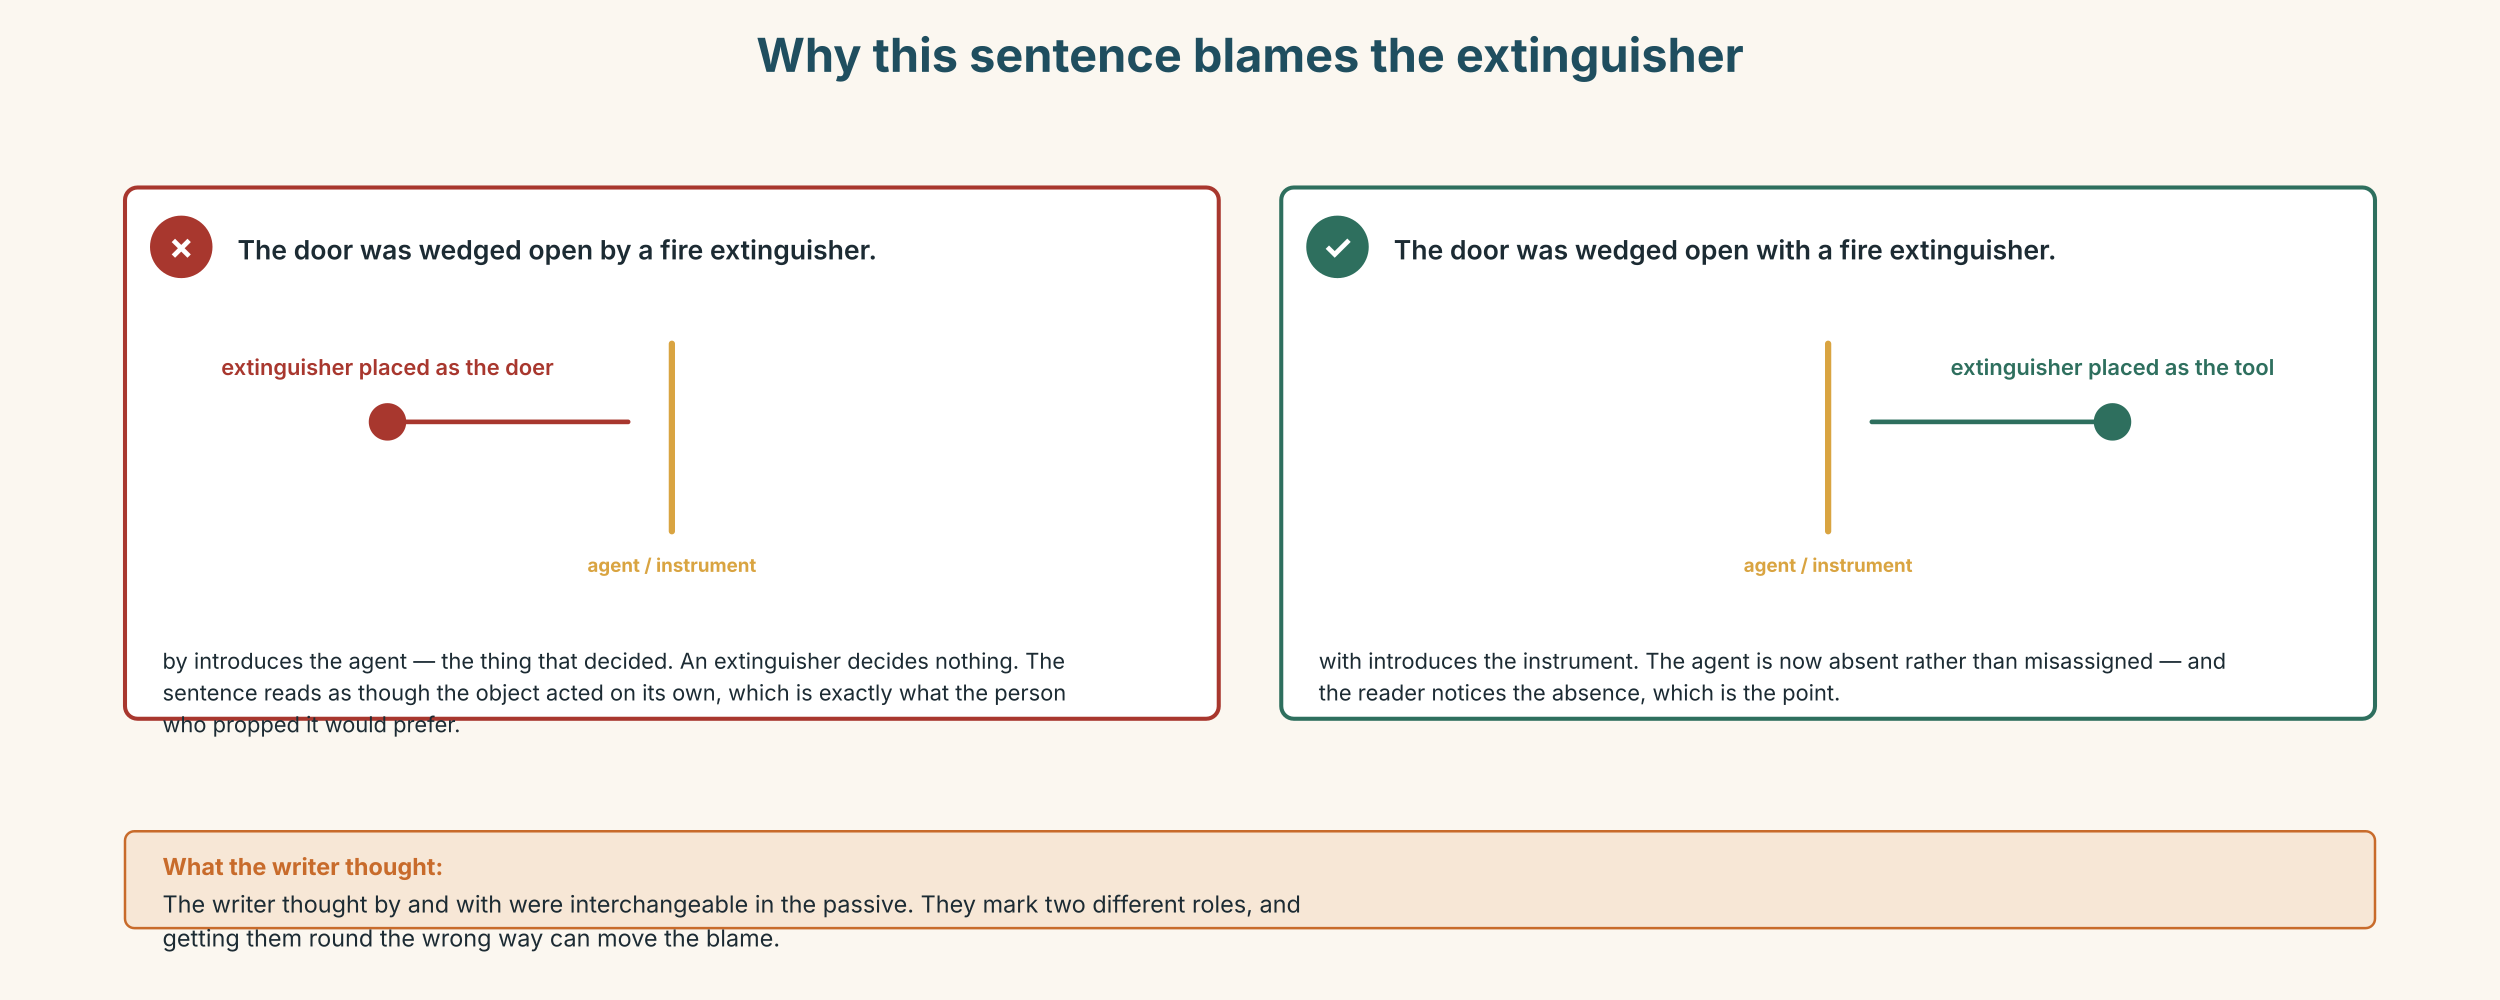
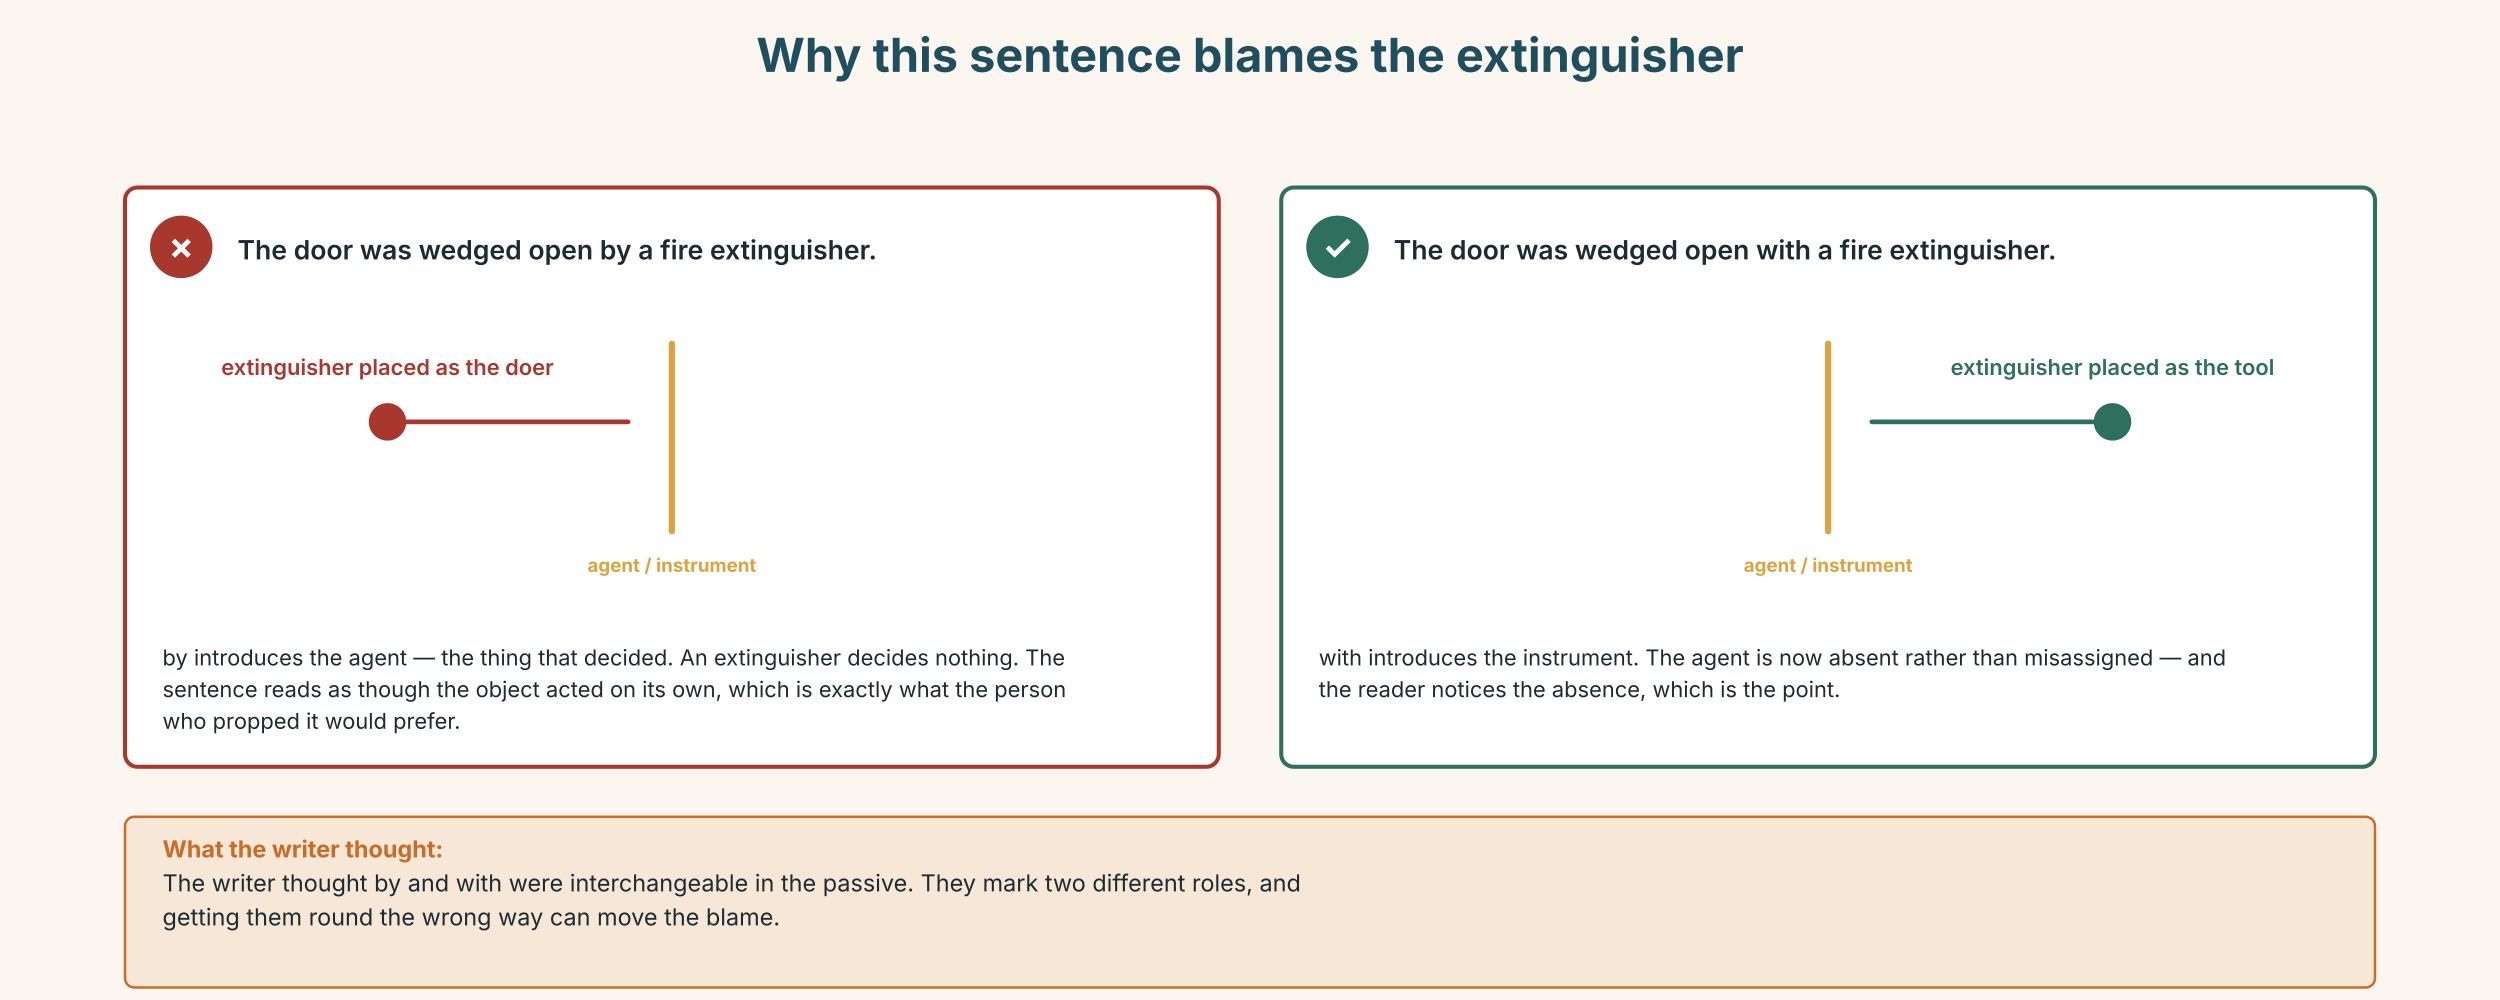
<svg xmlns="http://www.w3.org/2000/svg" width="1600" height="640" viewBox="0 0 1600 640">
  <g id="00_ground">
    <rect x="0" y="0" width="1600" height="640" rx="0" fill="#FBF7F0" />
  </g>
  <g id="10_context">
-     <rect x="80.0" y="120" width="700.0" height="340" rx="8" fill="#FFFFFF" stroke="#A8372E" stroke-width="2.6" />
+     <rect x="80.0" y="120" width="700.0" height="370.75" rx="8" fill="#FFFFFF" stroke="#A8372E" stroke-width="2.6" />
    <circle cx="116.0" cy="158" r="20" fill="#A8372E" />
    <text x="116.0" y="166" font-family="Inter, DejaVu Sans, sans-serif" font-size="22" fill="#FFFFFF" text-anchor="middle" font-weight="700" font-style="normal">✗</text>
-     <rect x="820.0" y="120" width="700.0" height="340" rx="8" fill="#FFFFFF" stroke="#2E6F5E" stroke-width="2.6" />
+     <rect x="820.0" y="120" width="700.0" height="370.75" rx="8" fill="#FFFFFF" stroke="#2E6F5E" stroke-width="2.6" />
    <circle cx="856.0" cy="158" r="20" fill="#2E6F5E" />
    <text x="856.0" y="166" font-family="Inter, DejaVu Sans, sans-serif" font-size="22" fill="#FFFFFF" text-anchor="middle" font-weight="700" font-style="normal">✓</text>
  </g>
  <g id="20_subject">
    <text x="152.0" y="166" font-family="Inter, DejaVu Sans, sans-serif" font-size="17" fill="#1C2B33" text-anchor="start" font-weight="600" font-style="normal">The door was wedged open by a fire extinguisher.</text>
    <line x1="430.0" y1="220" x2="430.0" y2="340" stroke="#D9A441" stroke-width="4" stroke-linecap="round" />
    <text x="430.0" y="366" font-family="Inter, DejaVu Sans, sans-serif" font-size="12" fill="#D9A441" text-anchor="middle" font-weight="700" font-style="normal">agent / instrument</text>
    <circle cx="248.0" cy="270" r="12" fill="#A8372E" />
    <path d="M 248.0 270 L 402.0 270" fill="none" stroke="#A8372E" stroke-width="3" stroke-linecap="round" stroke-linejoin="round" />
    <text x="248.0" y="240" font-family="Inter, DejaVu Sans, sans-serif" font-size="14" fill="#A8372E" text-anchor="middle" font-weight="600" font-style="normal">extinguisher placed as the doer</text>
-     <text x="104.0" y="428.0" font-family="Inter, DejaVu Sans, sans-serif" font-size="14" fill="#1C2B33" text-anchor="start" font-weight="400" font-style="normal">by introduces the agent — the thing that decided. An extinguisher decides nothing. The</text>
-     <text x="104.0" y="448.3" font-family="Inter, DejaVu Sans, sans-serif" font-size="14" fill="#1C2B33" text-anchor="start" font-weight="400" font-style="normal">sentence reads as though the object acted on its own, which is exactly what the person</text>
-     <text x="104.0" y="468.6" font-family="Inter, DejaVu Sans, sans-serif" font-size="14" fill="#1C2B33" text-anchor="start" font-weight="400" font-style="normal">who propped it would prefer.</text>
+     <text x="104.0" y="425.85" font-family="Inter, DejaVu Sans, sans-serif" font-size="14" fill="#1C2B33" text-anchor="start" font-weight="400" font-style="normal">by introduces the agent — the thing that decided. An extinguisher decides nothing. The</text>
+     <text x="104.0" y="446.15" font-family="Inter, DejaVu Sans, sans-serif" font-size="14" fill="#1C2B33" text-anchor="start" font-weight="400" font-style="normal">sentence reads as though the object acted on its own, which is exactly what the person</text>
+     <text x="104.0" y="466.45" font-family="Inter, DejaVu Sans, sans-serif" font-size="14" fill="#1C2B33" text-anchor="start" font-weight="400" font-style="normal">who propped it would prefer.</text>
    <text x="892.0" y="166" font-family="Inter, DejaVu Sans, sans-serif" font-size="17" fill="#1C2B33" text-anchor="start" font-weight="600" font-style="normal">The door was wedged open with a fire extinguisher.</text>
    <line x1="1170.0" y1="220" x2="1170.0" y2="340" stroke="#D9A441" stroke-width="4" stroke-linecap="round" />
    <text x="1170.0" y="366" font-family="Inter, DejaVu Sans, sans-serif" font-size="12" fill="#D9A441" text-anchor="middle" font-weight="700" font-style="normal">agent / instrument</text>
    <circle cx="1352.0" cy="270" r="12" fill="#2E6F5E" />
    <path d="M 1352.0 270 L 1198.0 270" fill="none" stroke="#2E6F5E" stroke-width="3" stroke-linecap="round" stroke-linejoin="round" />
    <text x="1352.0" y="240" font-family="Inter, DejaVu Sans, sans-serif" font-size="14" fill="#2E6F5E" text-anchor="middle" font-weight="600" font-style="normal">extinguisher placed as the tool</text>
-     <text x="844.0" y="428.0" font-family="Inter, DejaVu Sans, sans-serif" font-size="14" fill="#1C2B33" text-anchor="start" font-weight="400" font-style="normal">with introduces the instrument. The agent is now absent rather than misassigned — and</text>
-     <text x="844.0" y="448.3" font-family="Inter, DejaVu Sans, sans-serif" font-size="14" fill="#1C2B33" text-anchor="start" font-weight="400" font-style="normal">the reader notices the absence, which is the point.</text>
+     <text x="844.0" y="425.85" font-family="Inter, DejaVu Sans, sans-serif" font-size="14" fill="#1C2B33" text-anchor="start" font-weight="400" font-style="normal">with introduces the instrument. The agent is now absent rather than misassigned — and</text>
+     <text x="844.0" y="446.15" font-family="Inter, DejaVu Sans, sans-serif" font-size="14" fill="#1C2B33" text-anchor="start" font-weight="400" font-style="normal">the reader notices the absence, which is the point.</text>
  </g>
  <g id="40_callouts">
    <text x="800.0" y="46" font-family="Inter, DejaVu Sans, sans-serif" font-size="30" fill="#1F4E5F" text-anchor="middle" font-weight="700" font-style="normal">Why this sentence blames the extinguisher</text>
-     <rect x="80" y="532" width="1440" height="62" rx="6" fill="#F7E7D6" stroke="#C86B2B" stroke-width="1.6" />
-     <text x="104" y="560" font-family="Inter, DejaVu Sans, sans-serif" font-size="15" fill="#C86B2B" text-anchor="start" font-weight="700" font-style="normal">What the writer thought:</text>
-     <text x="104" y="584.0" font-family="Inter, DejaVu Sans, sans-serif" font-size="15" fill="#1C2B33" text-anchor="start" font-weight="400" font-style="normal">The writer thought by and with were interchangeable in the passive. They mark two different roles, and</text>
-     <text x="104" y="605.75" font-family="Inter, DejaVu Sans, sans-serif" font-size="15" fill="#1C2B33" text-anchor="start" font-weight="400" font-style="normal">getting them round the wrong way can move the blame.</text>
+     <rect x="80" y="522.75" width="1440" height="109.25" rx="6" fill="#F7E7D6" stroke="#C86B2B" stroke-width="1.6" />
+     <text x="104" y="548.75" font-family="Inter, DejaVu Sans, sans-serif" font-size="15" fill="#C86B2B" text-anchor="start" font-weight="700" font-style="normal">What the writer thought:</text>
+     <text x="104" y="570.5" font-family="Inter, DejaVu Sans, sans-serif" font-size="15" fill="#1C2B33" text-anchor="start" font-weight="400" font-style="normal">The writer thought by and with were interchangeable in the passive. They mark two different roles, and</text>
+     <text x="104" y="592.25" font-family="Inter, DejaVu Sans, sans-serif" font-size="15" fill="#1C2B33" text-anchor="start" font-weight="400" font-style="normal">getting them round the wrong way can move the blame.</text>
  </g>
</svg>
